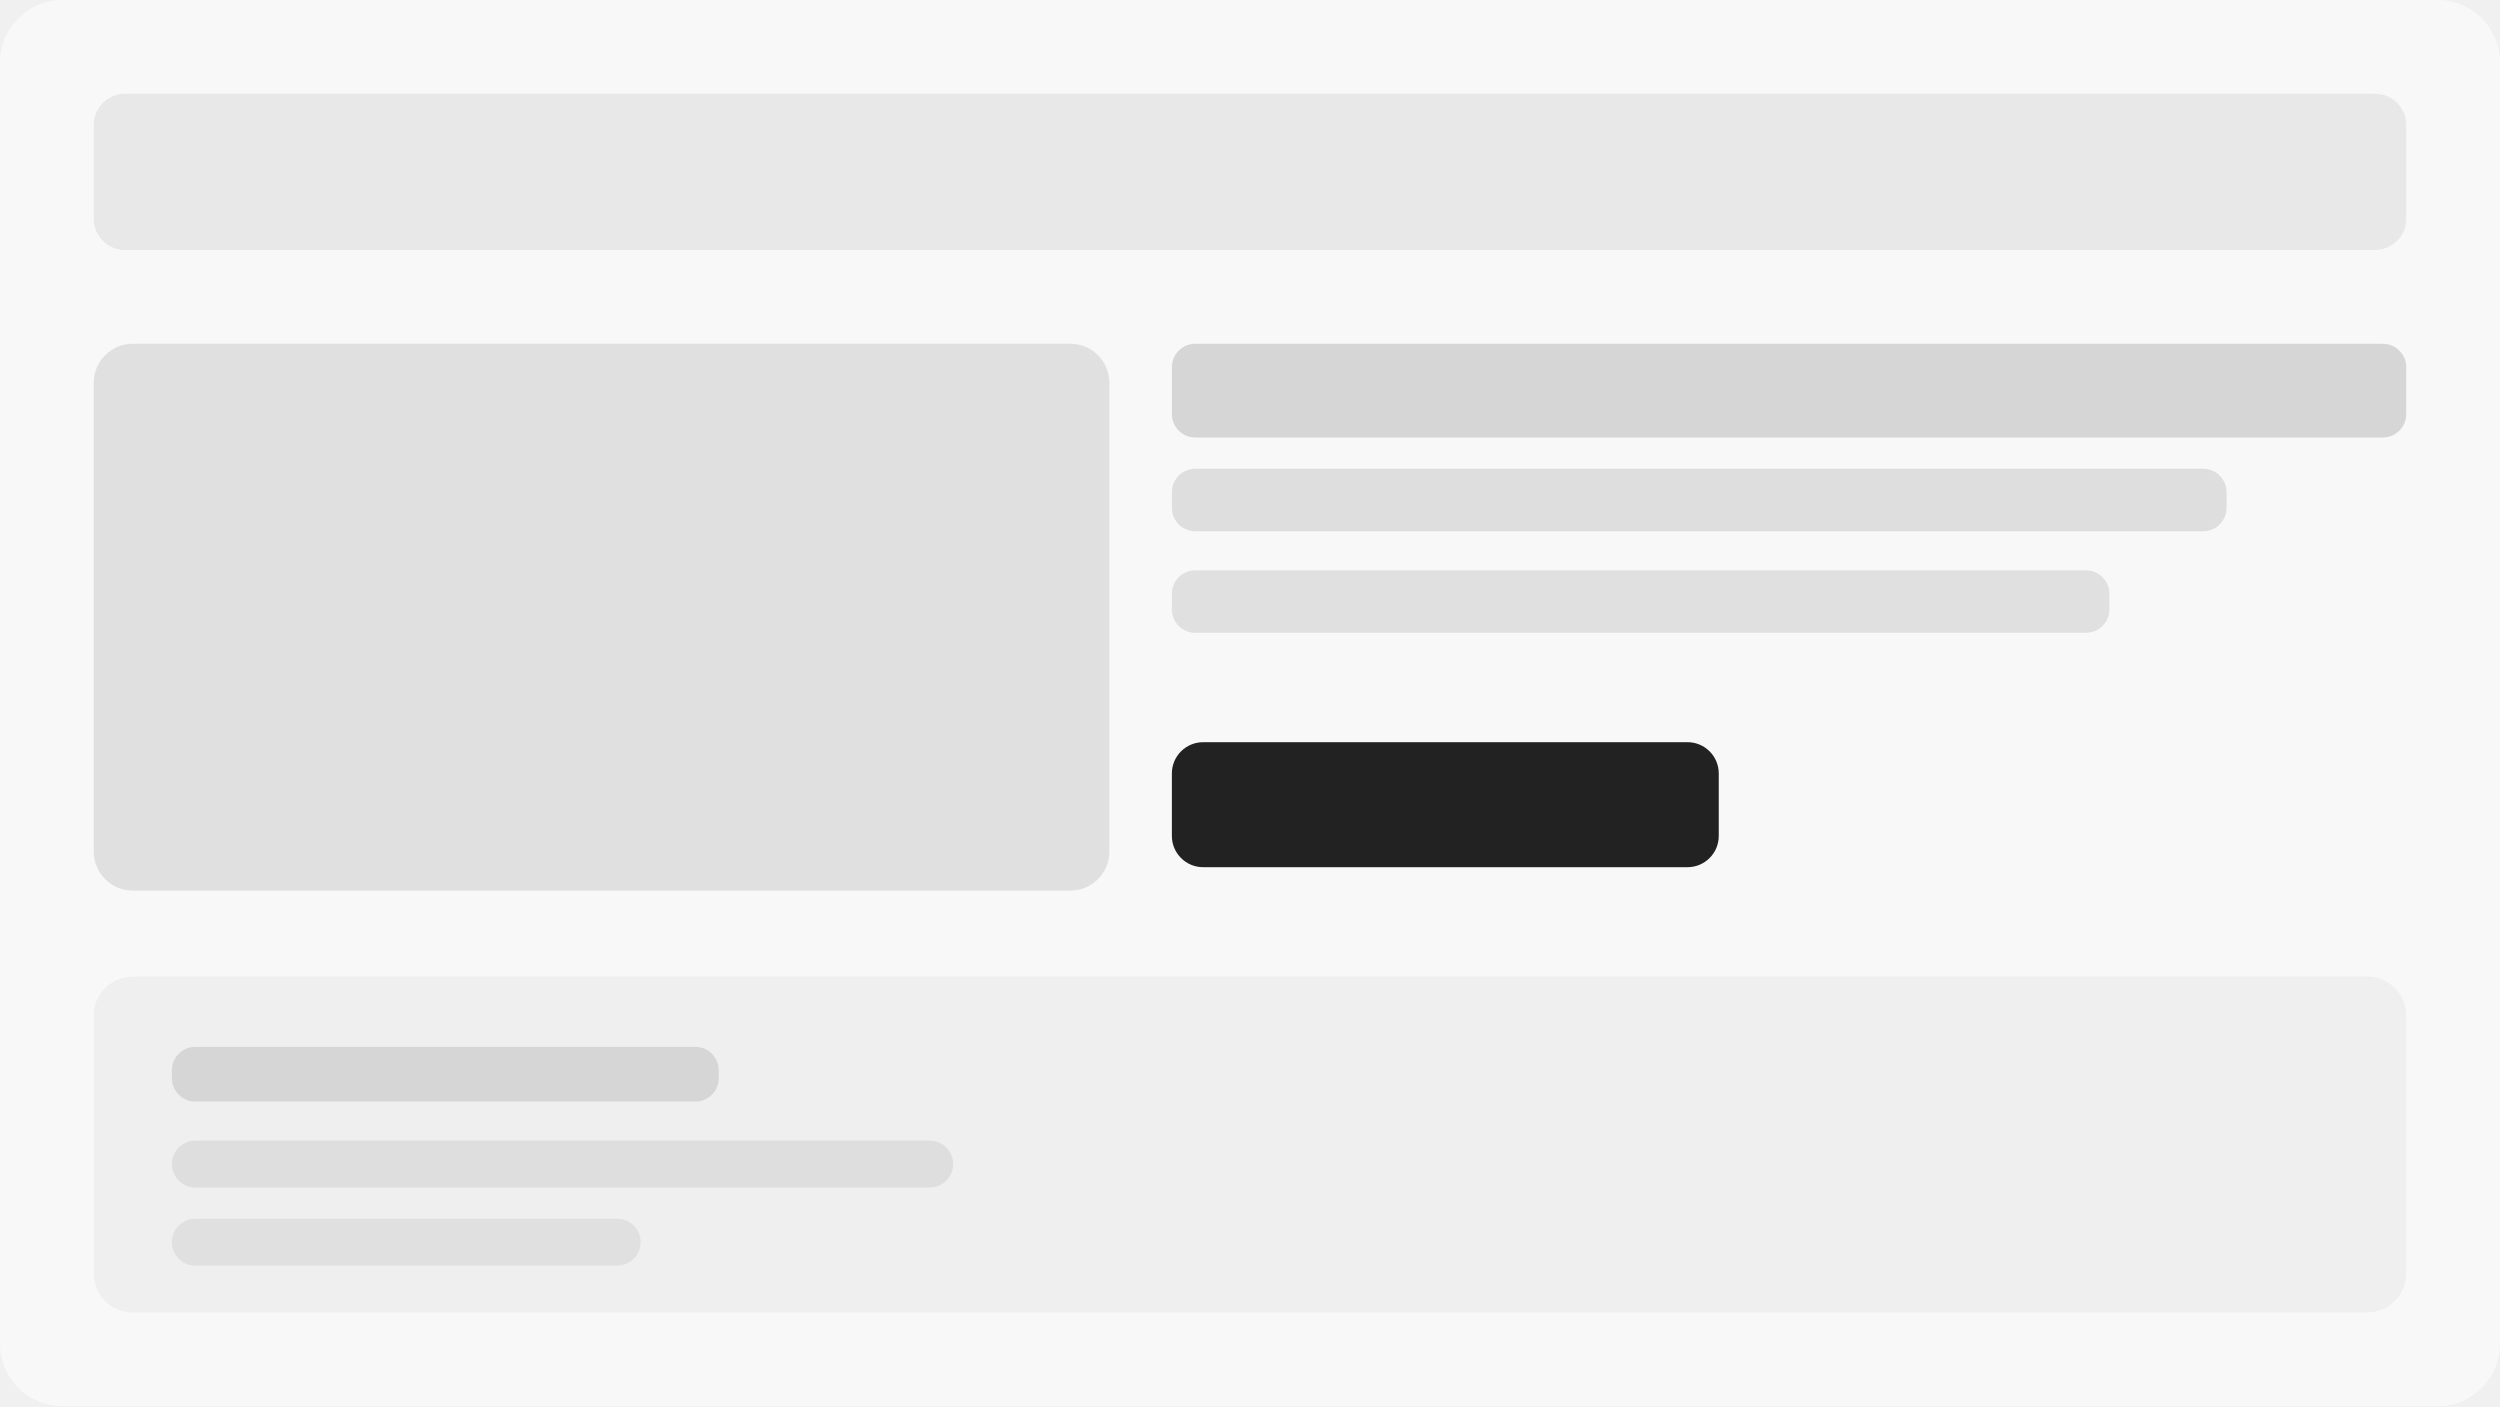
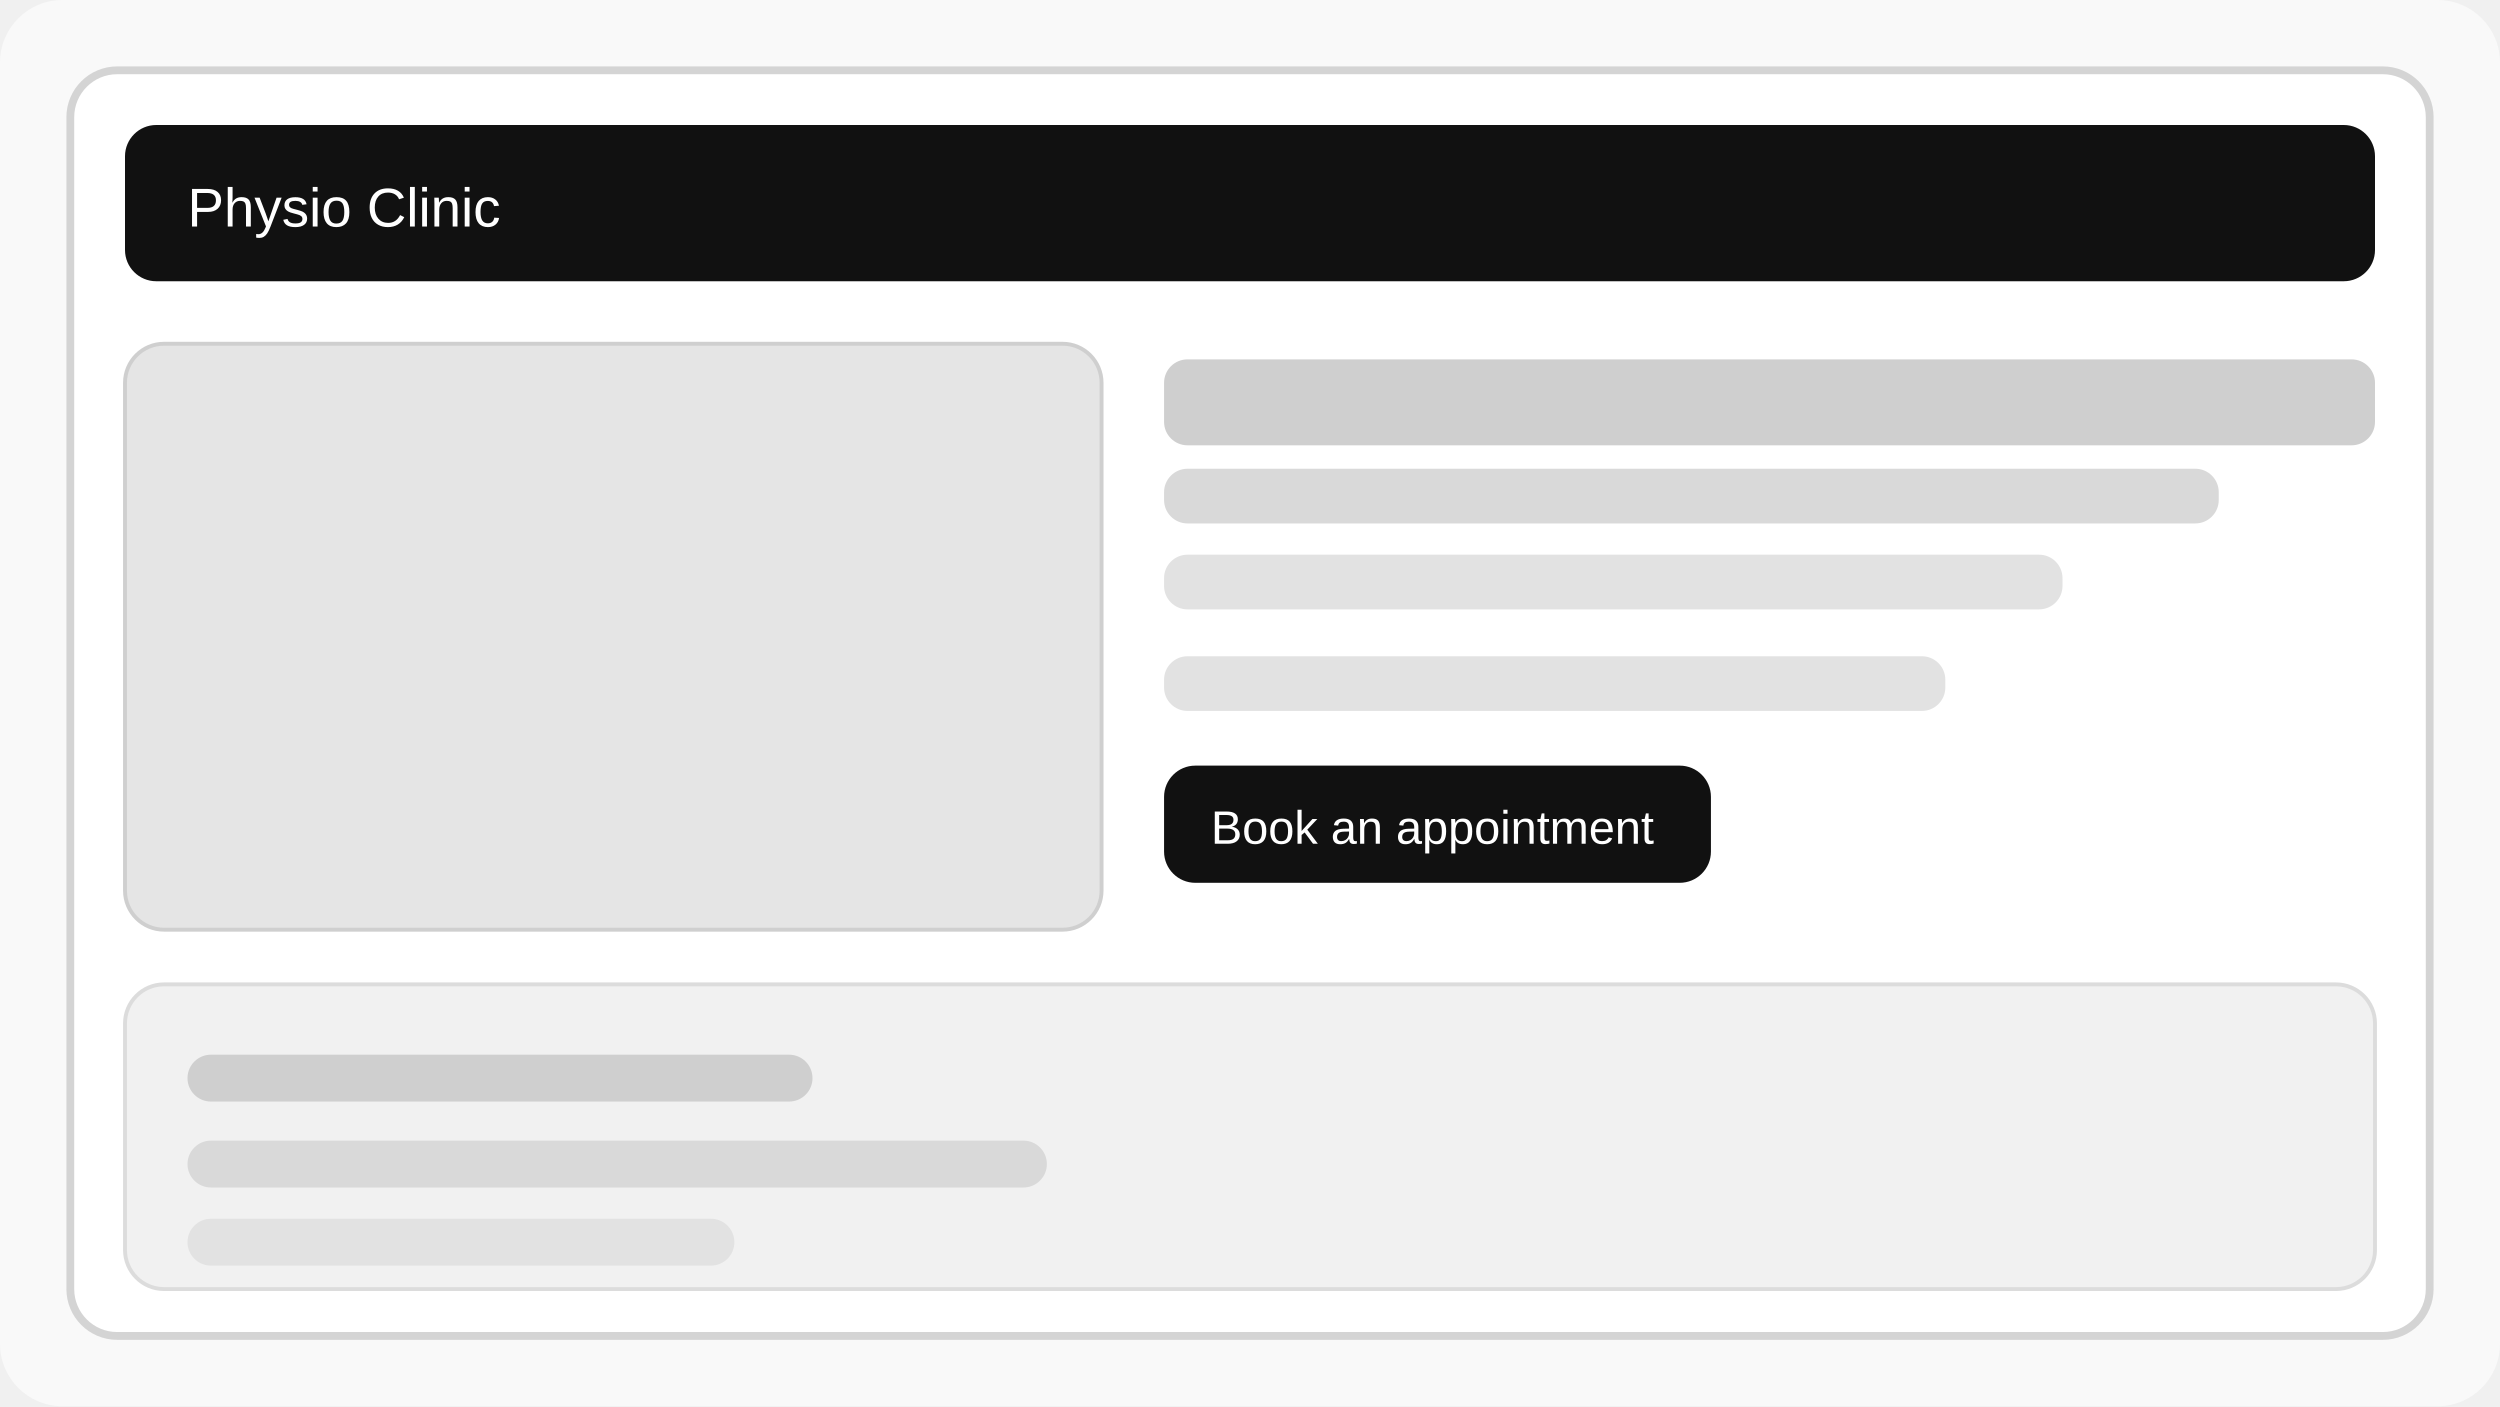
<svg xmlns="http://www.w3.org/2000/svg" viewBox="0 0 640 360" role="img" aria-label="Concept physio clinic website preview">
-   <rect width="640" height="360" rx="16" fill="#f8f8f8" />
-   <rect x="24" y="24" width="592" height="40" rx="8" fill="#e8e8e8" />
-   <rect x="24" y="88" width="260" height="140" rx="10" fill="#e0e0e0" />
-   <rect x="300" y="88" width="316" height="24" rx="6" fill="#d6d6d6" />
-   <rect x="300" y="120" width="270" height="16" rx="6" fill="#dedede" />
-   <rect x="300" y="146" width="240" height="16" rx="6" fill="#e0e0e0" />
-   <rect x="300" y="190" width="140" height="32" rx="8" fill="#222222" />
-   <rect x="24" y="250" width="592" height="86" rx="10" fill="#efefef" />
-   <rect x="44" y="268" width="140" height="14" rx="6" fill="#d6d6d6" />
-   <rect x="44" y="292" width="200" height="12" rx="6" fill="#dedede" />
-   <rect x="44" y="312" width="120" height="12" rx="6" fill="#e0e0e0" />
+   <rect width="640" height="360" rx="16" fill="#f9f9f9" />
+   <rect x="18" y="18" width="604" height="324" rx="12" fill="#ffffff" stroke="#d4d4d4" stroke-width="2" />
+   <rect x="32" y="32" width="576" height="40" rx="8" fill="#111111" />
+   <text x="48" y="58" font-family="DM Sans, Arial" font-size="14" fill="#ffffff">Physio Clinic</text>
+   <rect x="32" y="88" width="250" height="150" rx="10" fill="#e5e5e5" stroke="#cfcfcf" />
+   <rect x="298" y="92" width="310" height="22" rx="6" fill="#cfcfcf" />
+   <rect x="298" y="120" width="270" height="14" rx="6" fill="#d9d9d9" />
+   <rect x="298" y="142" width="230" height="14" rx="6" fill="#e2e2e2" />
+   <rect x="298" y="168" width="200" height="14" rx="6" fill="#e2e2e2" />
+   <rect x="298" y="196" width="140" height="30" rx="8" fill="#111111" />
+   <text x="310" y="216" font-family="DM Sans, Arial" font-size="12" fill="#ffffff">Book an appointment</text>
+   <rect x="32" y="252" width="576" height="78" rx="10" fill="#f1f1f1" stroke="#dcdcdc" />
+   <rect x="48" y="270" width="160" height="12" rx="6" fill="#cfcfcf" />
+   <rect x="48" y="292" width="220" height="12" rx="6" fill="#d9d9d9" />
+   <rect x="48" y="312" width="140" height="12" rx="6" fill="#e2e2e2" />
</svg>
